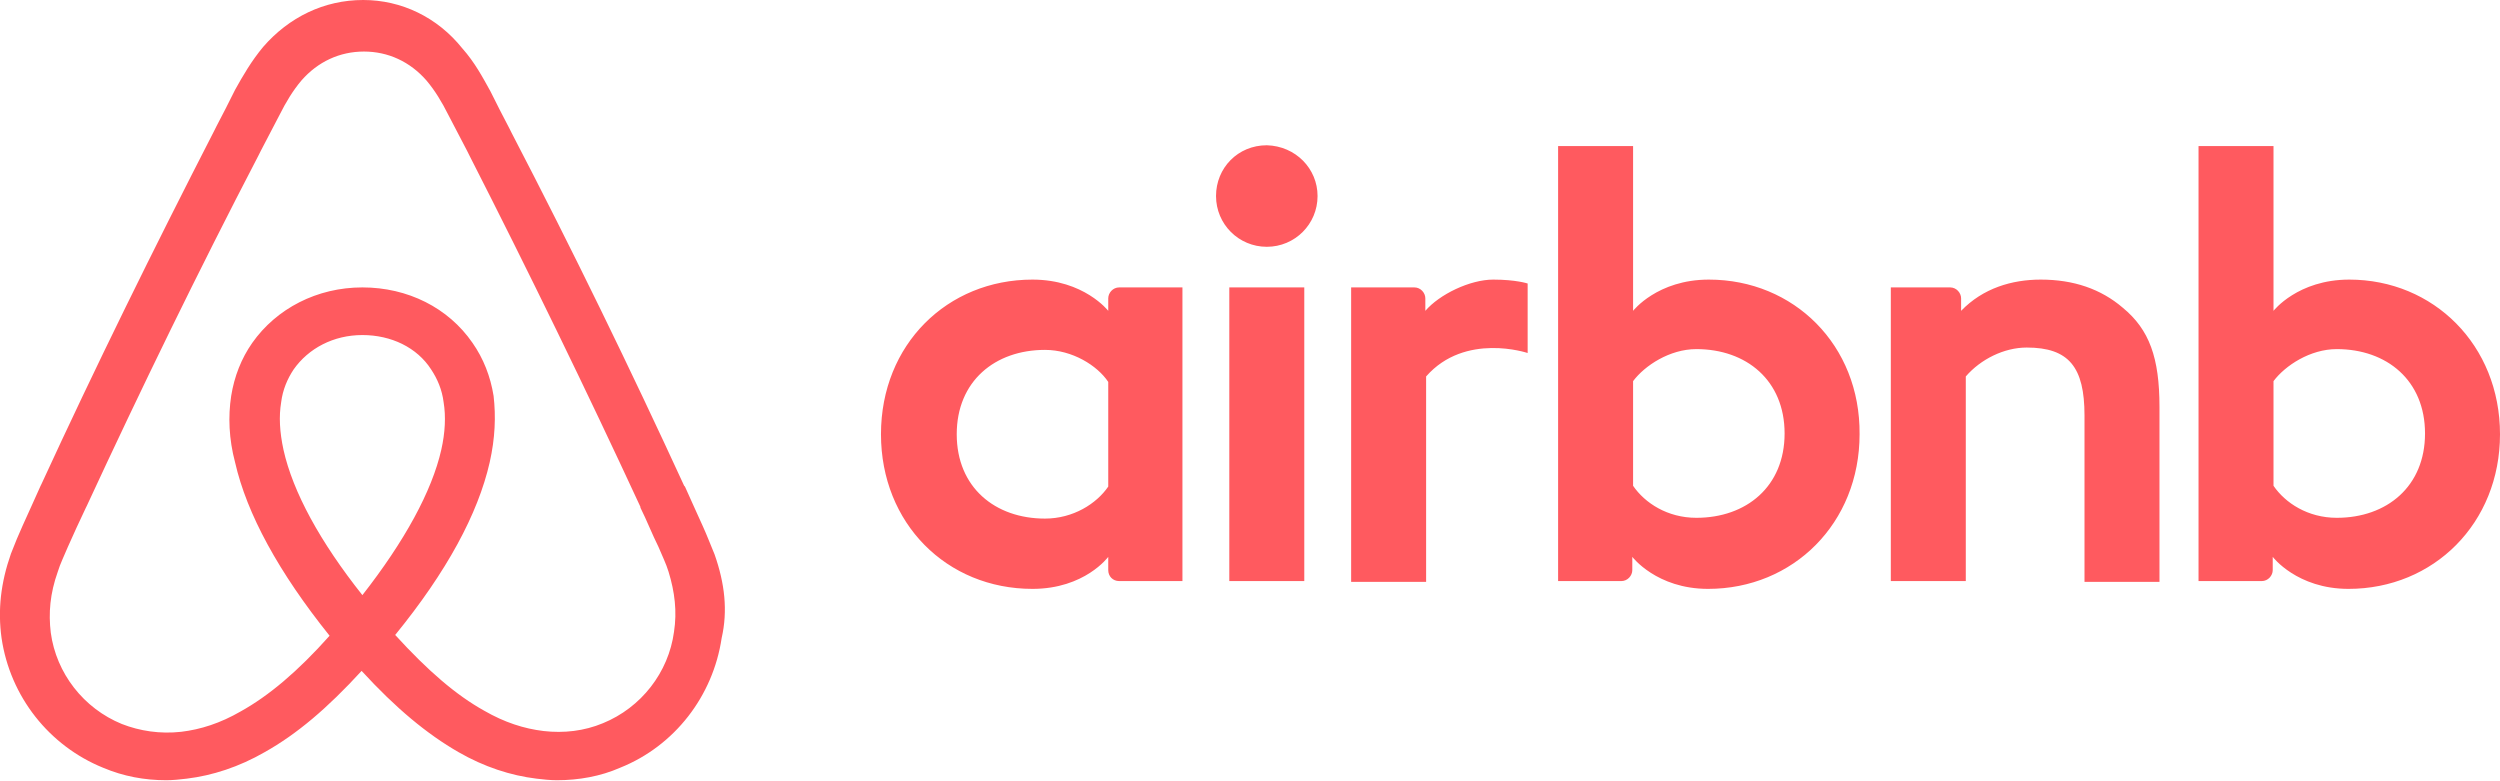
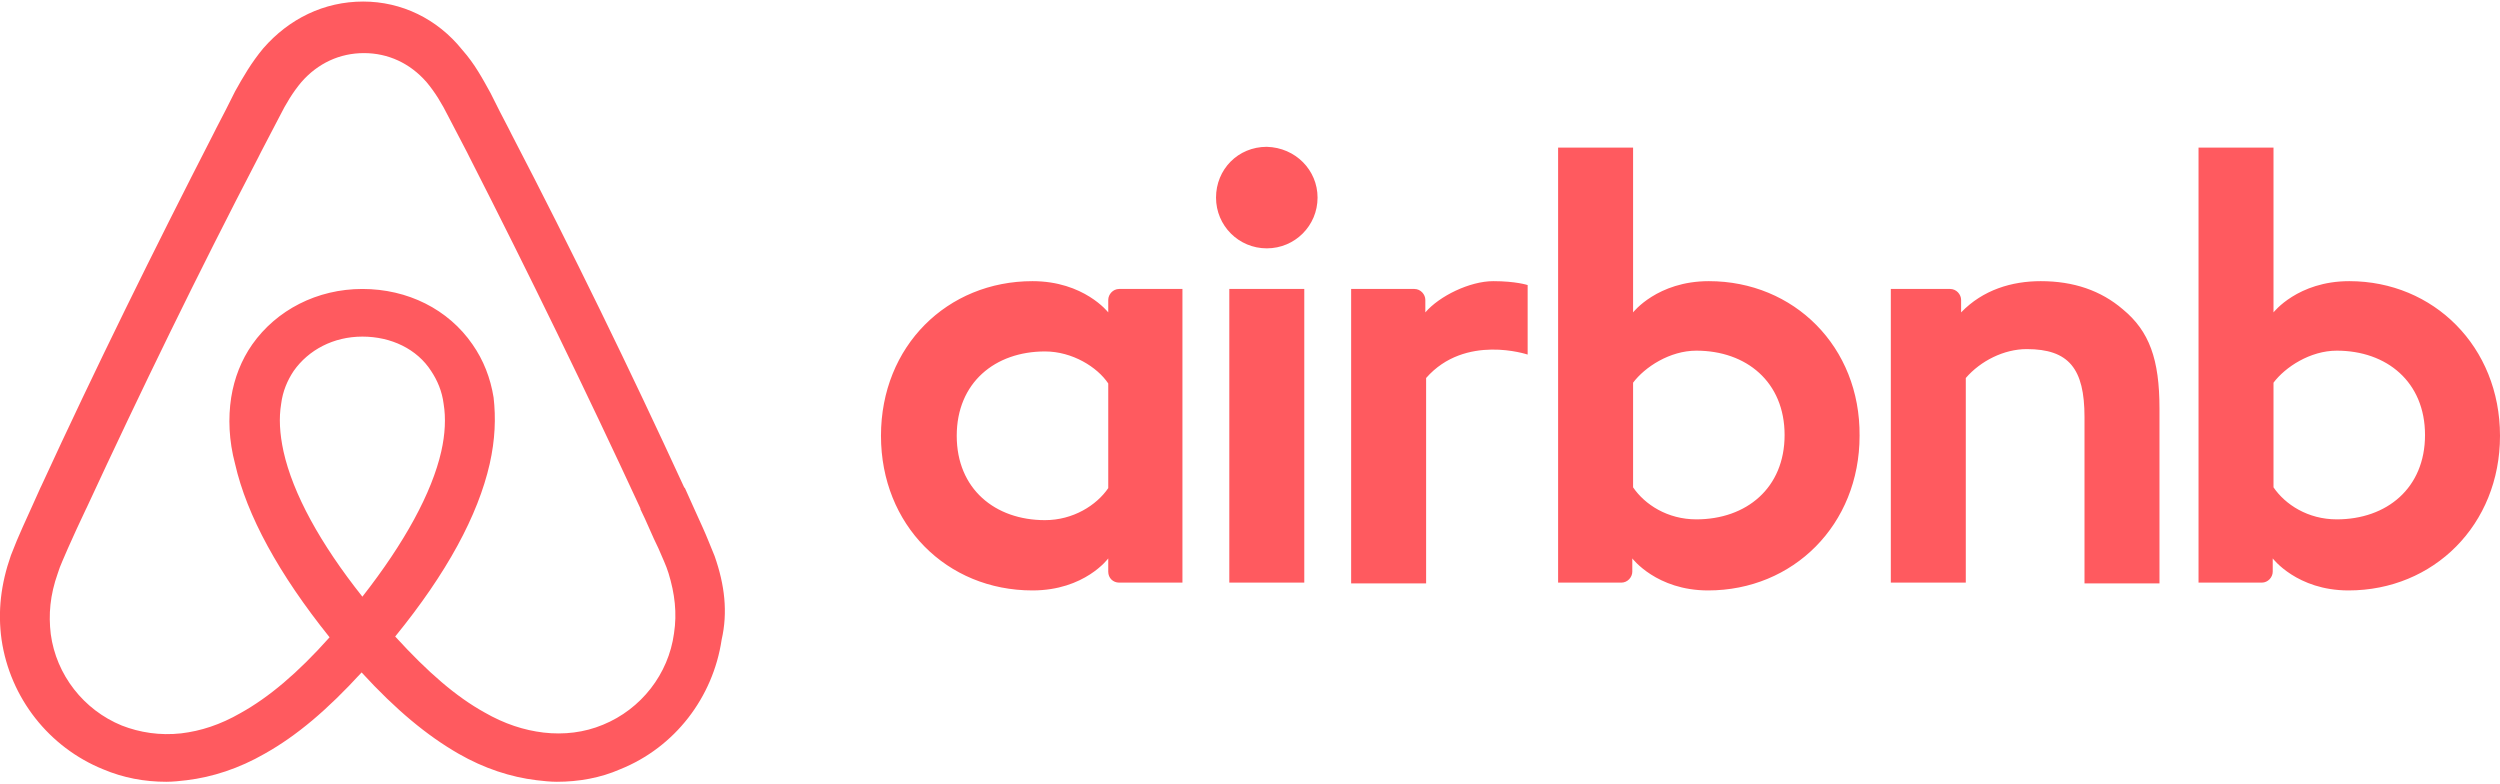
- <svg xmlns="http://www.w3.org/2000/svg" viewBox="0 0 320.1 99.9">
+ <svg xmlns="http://www.w3.org/2000/svg" width="300px" height="94px" viewBox="0 0 320.1 99.9">
  <path fill="#FF5A5F" d="M168.7 25.1c0 3.6-2.9 6.5-6.5 6.5s-6.5-2.9-6.5-6.5 2.8-6.5 6.5-6.5c3.7.1 6.5 3 6.5 6.5zm-26.8 13.1v1.6s-3.1-4-9.7-4c-10.9 0-19.4 8.3-19.4 19.8 0 11.4 8.4 19.8 19.4 19.8 6.7 0 9.7-4.1 9.7-4.1V73c0 .8.6 1.4 1.4 1.4h8.1V36.8h-8.1c-.8 0-1.4.7-1.4 1.4zm0 24.1c-1.5 2.2-4.5 4.1-8.1 4.1-6.4 0-11.3-4-11.3-10.8s4.9-10.8 11.3-10.8c3.5 0 6.7 2 8.1 4.1v13.4zm15.5-25.5h9.6v37.6h-9.6V36.8zm143.4-1c-6.6 0-9.7 4-9.7 4V18.7h-9.6v55.7h8.1c.8 0 1.4-.7 1.4-1.4v-1.7s3.1 4.1 9.7 4.1c10.9 0 19.4-8.4 19.4-19.8s-8.5-19.8-19.3-19.8zm-1.6 30.5c-3.7 0-6.6-1.9-8.1-4.1V48.8c1.5-2 4.7-4.1 8.1-4.1 6.4 0 11.3 4 11.3 10.8s-4.9 10.8-11.3 10.8zm-22.7-14.2v22.4h-9.6V53.2c0-6.2-2-8.7-7.4-8.7-2.9 0-5.9 1.5-7.8 3.7v26.2h-9.6V36.8h7.6c.8 0 1.4.7 1.4 1.4v1.6c2.8-2.9 6.5-4 10.2-4 4.2 0 7.7 1.2 10.5 3.6 3.4 2.8 4.7 6.4 4.7 12.7zm-57.7-16.3c-6.6 0-9.7 4-9.7 4V18.7h-9.6v55.7h8.1c.8 0 1.4-.7 1.4-1.4v-1.7s3.1 4.1 9.7 4.1c10.9 0 19.4-8.4 19.4-19.8.1-11.4-8.4-19.8-19.3-19.8zm-1.6 30.5c-3.7 0-6.6-1.9-8.1-4.1V48.8c1.5-2 4.7-4.1 8.1-4.1 6.4 0 11.3 4 11.3 10.8s-4.9 10.8-11.3 10.8zm-26-30.5c2.9 0 4.4.5 4.4.5v8.9s-8-2.7-13 3v26.3H173V36.8h8.1c.8 0 1.4.7 1.4 1.4v1.6c1.8-2.1 5.7-4 8.7-4zM91.5 71c-.5-1.2-1-2.5-1.5-3.6-.8-1.8-1.6-3.5-2.3-5.1l-.1-.1C80.7 47.2 73.3 32 65.5 17l-.3-.6c-.8-1.5-1.6-3.1-2.4-4.7-1-1.8-2-3.7-3.6-5.5C56 2.2 51.4 0 46.5 0c-5 0-9.5 2.2-12.8 6-1.5 1.8-2.6 3.7-3.6 5.5-.8 1.6-1.6 3.2-2.4 4.7l-.3.6C19.7 31.8 12.2 47 5.3 62l-.1.2c-.7 1.6-1.5 3.3-2.3 5.1-.5 1.1-1 2.3-1.5 3.6C.1 74.6-.3 78.1.2 81.7c1.1 7.5 6.1 13.8 13 16.6 2.6 1.1 5.3 1.6 8.1 1.6.8 0 1.8-.1 2.6-.2 3.3-.4 6.7-1.5 10-3.4 4.1-2.3 8-5.6 12.4-10.4 4.4 4.8 8.4 8.1 12.4 10.4 3.3 1.9 6.7 3 10 3.4.8.1 1.8.2 2.6.2 2.8 0 5.6-.5 8.1-1.6 7-2.8 11.9-9.2 13-16.6.8-3.5.4-7-.9-10.7zm-45.1 5.2C41 69.4 37.5 63 36.3 57.6c-.5-2.3-.6-4.3-.3-6.1.2-1.6.8-3 1.6-4.2 1.9-2.7 5.1-4.4 8.8-4.4 3.7 0 7 1.6 8.8 4.4.8 1.2 1.4 2.6 1.6 4.2.3 1.8.2 3.9-.3 6.1-1.2 5.3-4.7 11.7-10.1 18.6zm39.9 4.7c-.7 5.2-4.2 9.7-9.1 11.7-2.4 1-5 1.3-7.6 1-2.5-.3-5-1.1-7.6-2.6-3.6-2-7.2-5.1-11.4-9.7 6.6-8.1 10.6-15.5 12.1-22.1.7-3.1.8-5.9.5-8.5-.4-2.5-1.3-4.8-2.7-6.8-3.1-4.5-8.3-7.1-14.1-7.1s-11 2.7-14.1 7.1c-1.4 2-2.3 4.3-2.7 6.8-.4 2.6-.3 5.5.5 8.5 1.5 6.6 5.6 14.1 12.1 22.2-4.1 4.6-7.8 7.7-11.4 9.7-2.6 1.5-5.1 2.3-7.6 2.6-2.7.3-5.3-.1-7.6-1-4.9-2-8.4-6.5-9.1-11.7-.3-2.5-.1-5 .9-7.8.3-1 .8-2 1.3-3.2.7-1.6 1.5-3.3 2.3-5l.1-.2c6.9-14.9 14.3-30.1 22-44.9l.3-.6c.8-1.5 1.6-3.1 2.4-4.6.8-1.6 1.7-3.1 2.8-4.4 2.1-2.4 4.9-3.7 8-3.7 3.1 0 5.9 1.3 8 3.7 1.1 1.3 2 2.8 2.8 4.4.8 1.5 1.6 3.1 2.4 4.6l.3.6c7.6 14.9 15 30.1 21.9 45v.1c.8 1.6 1.5 3.4 2.3 5 .5 1.2 1 2.2 1.3 3.2.8 2.6 1.1 5.1.7 7.7z" />
</svg>
